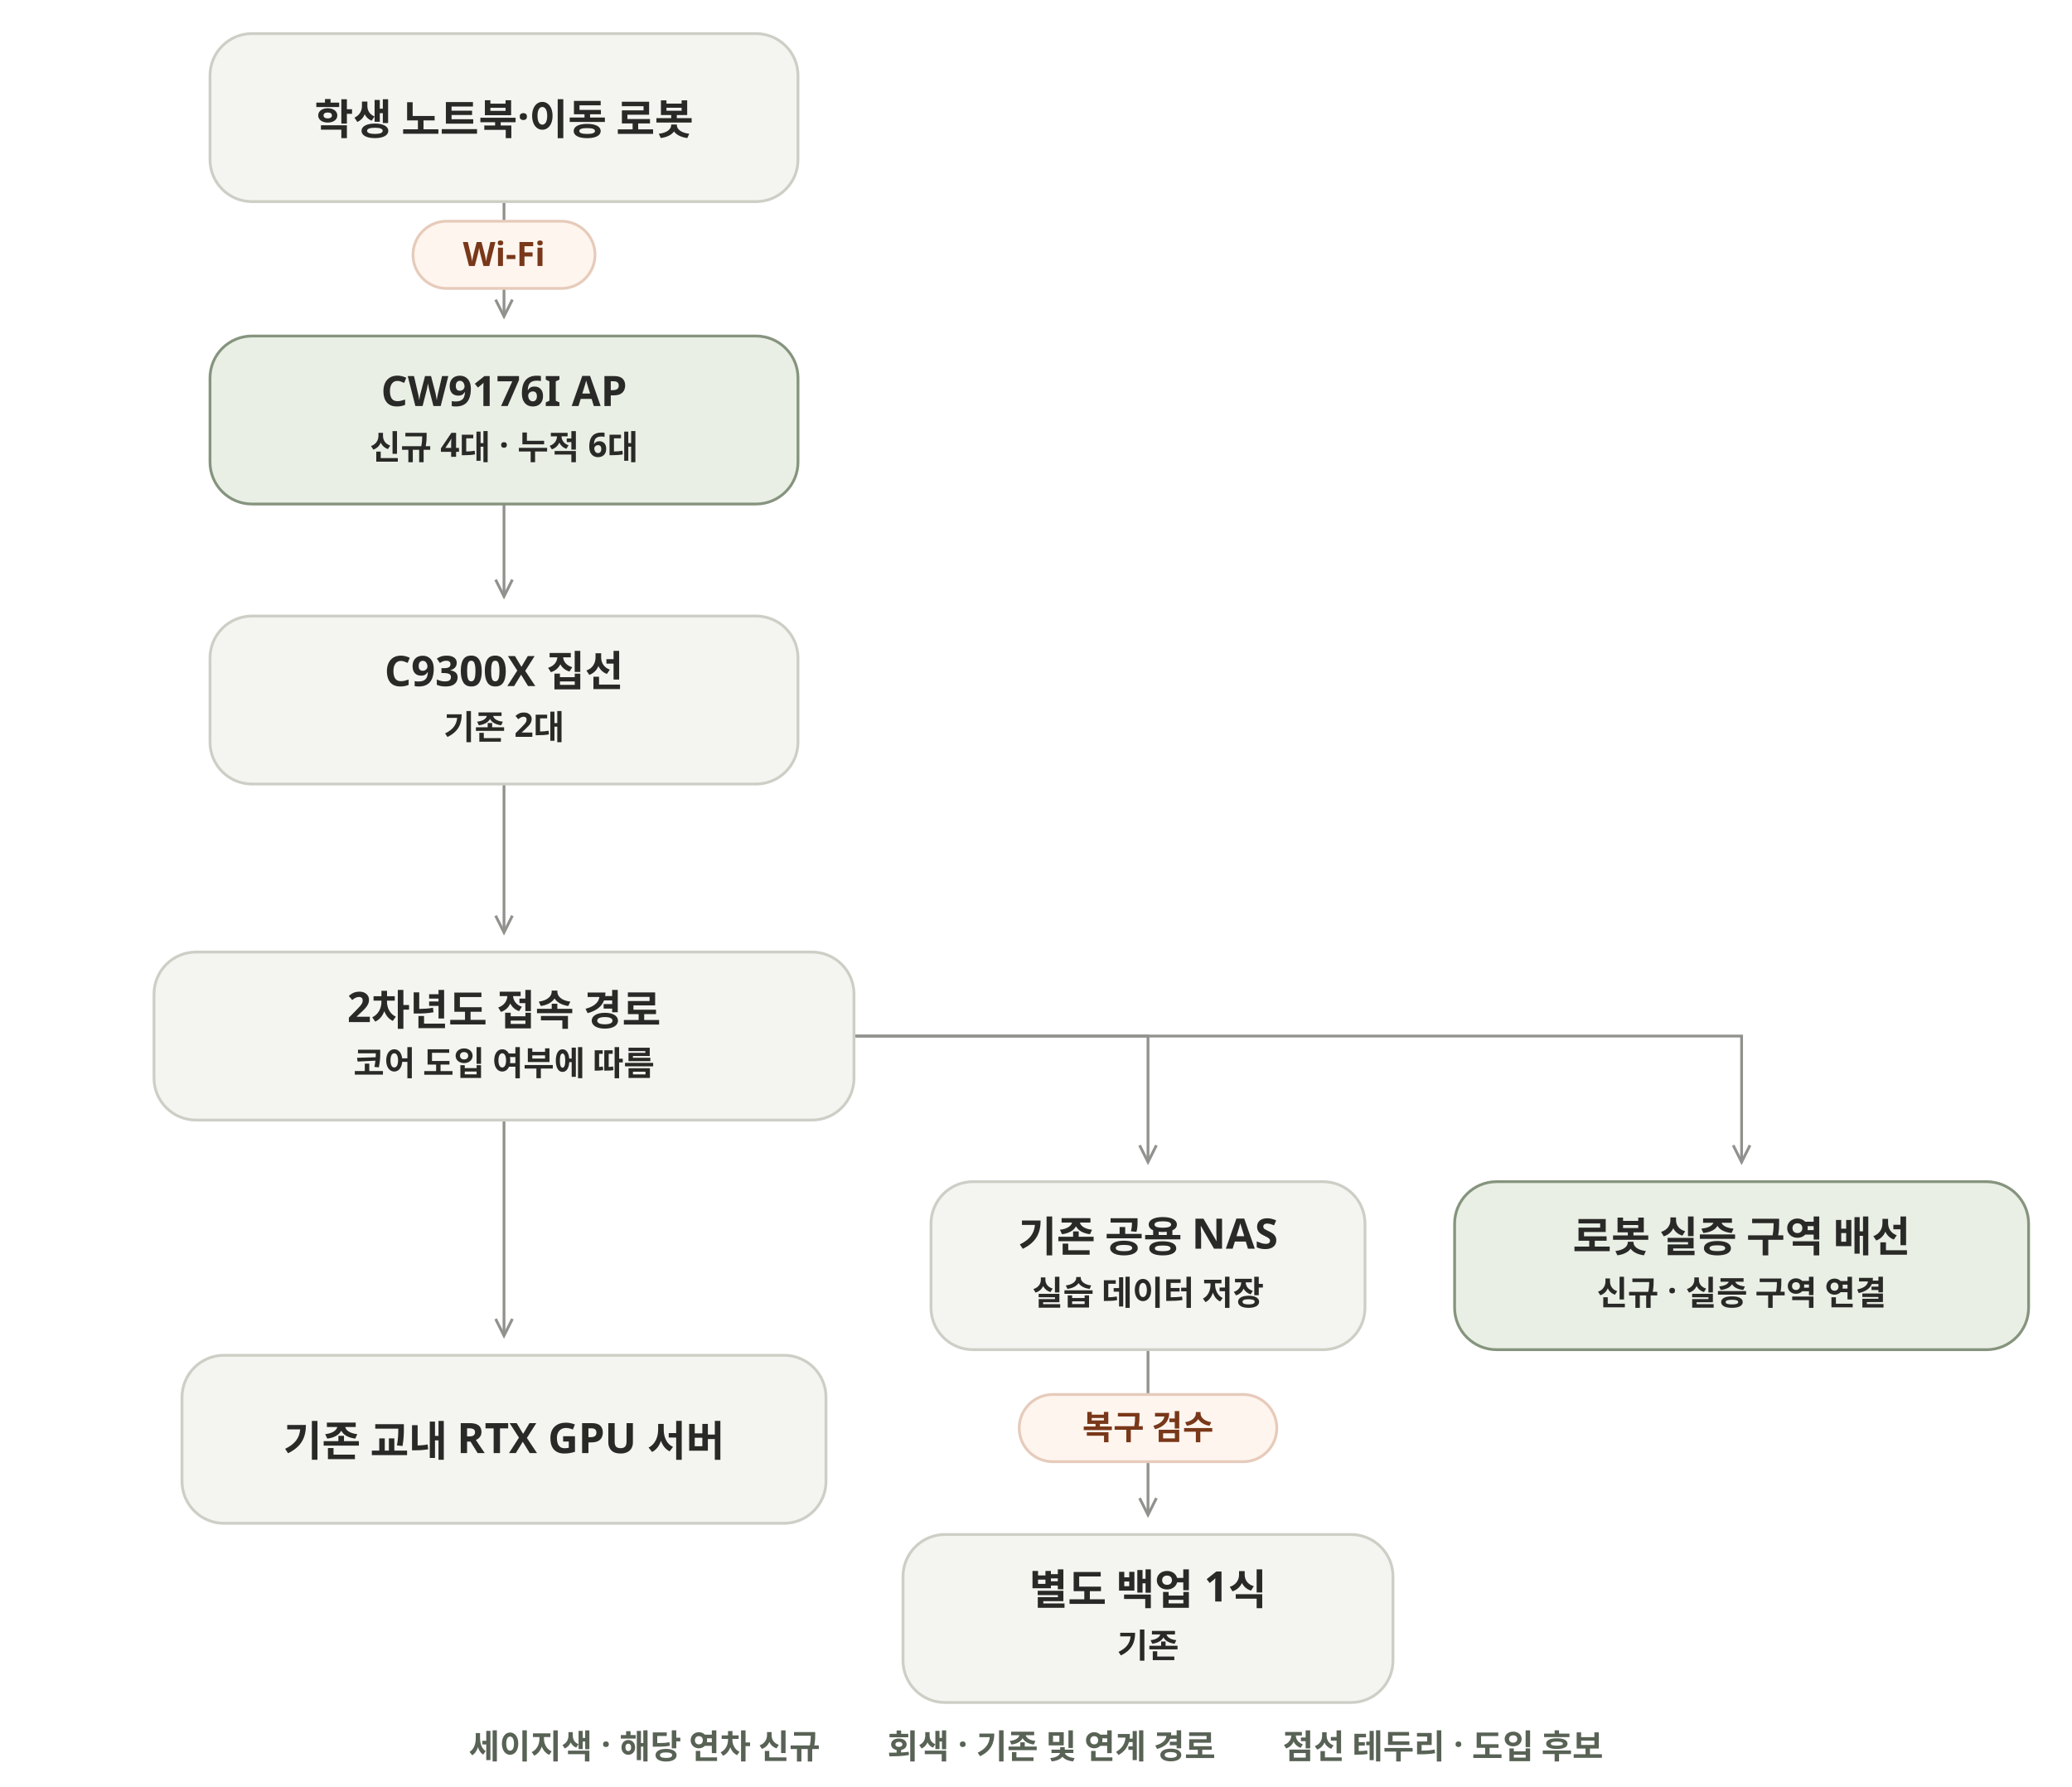
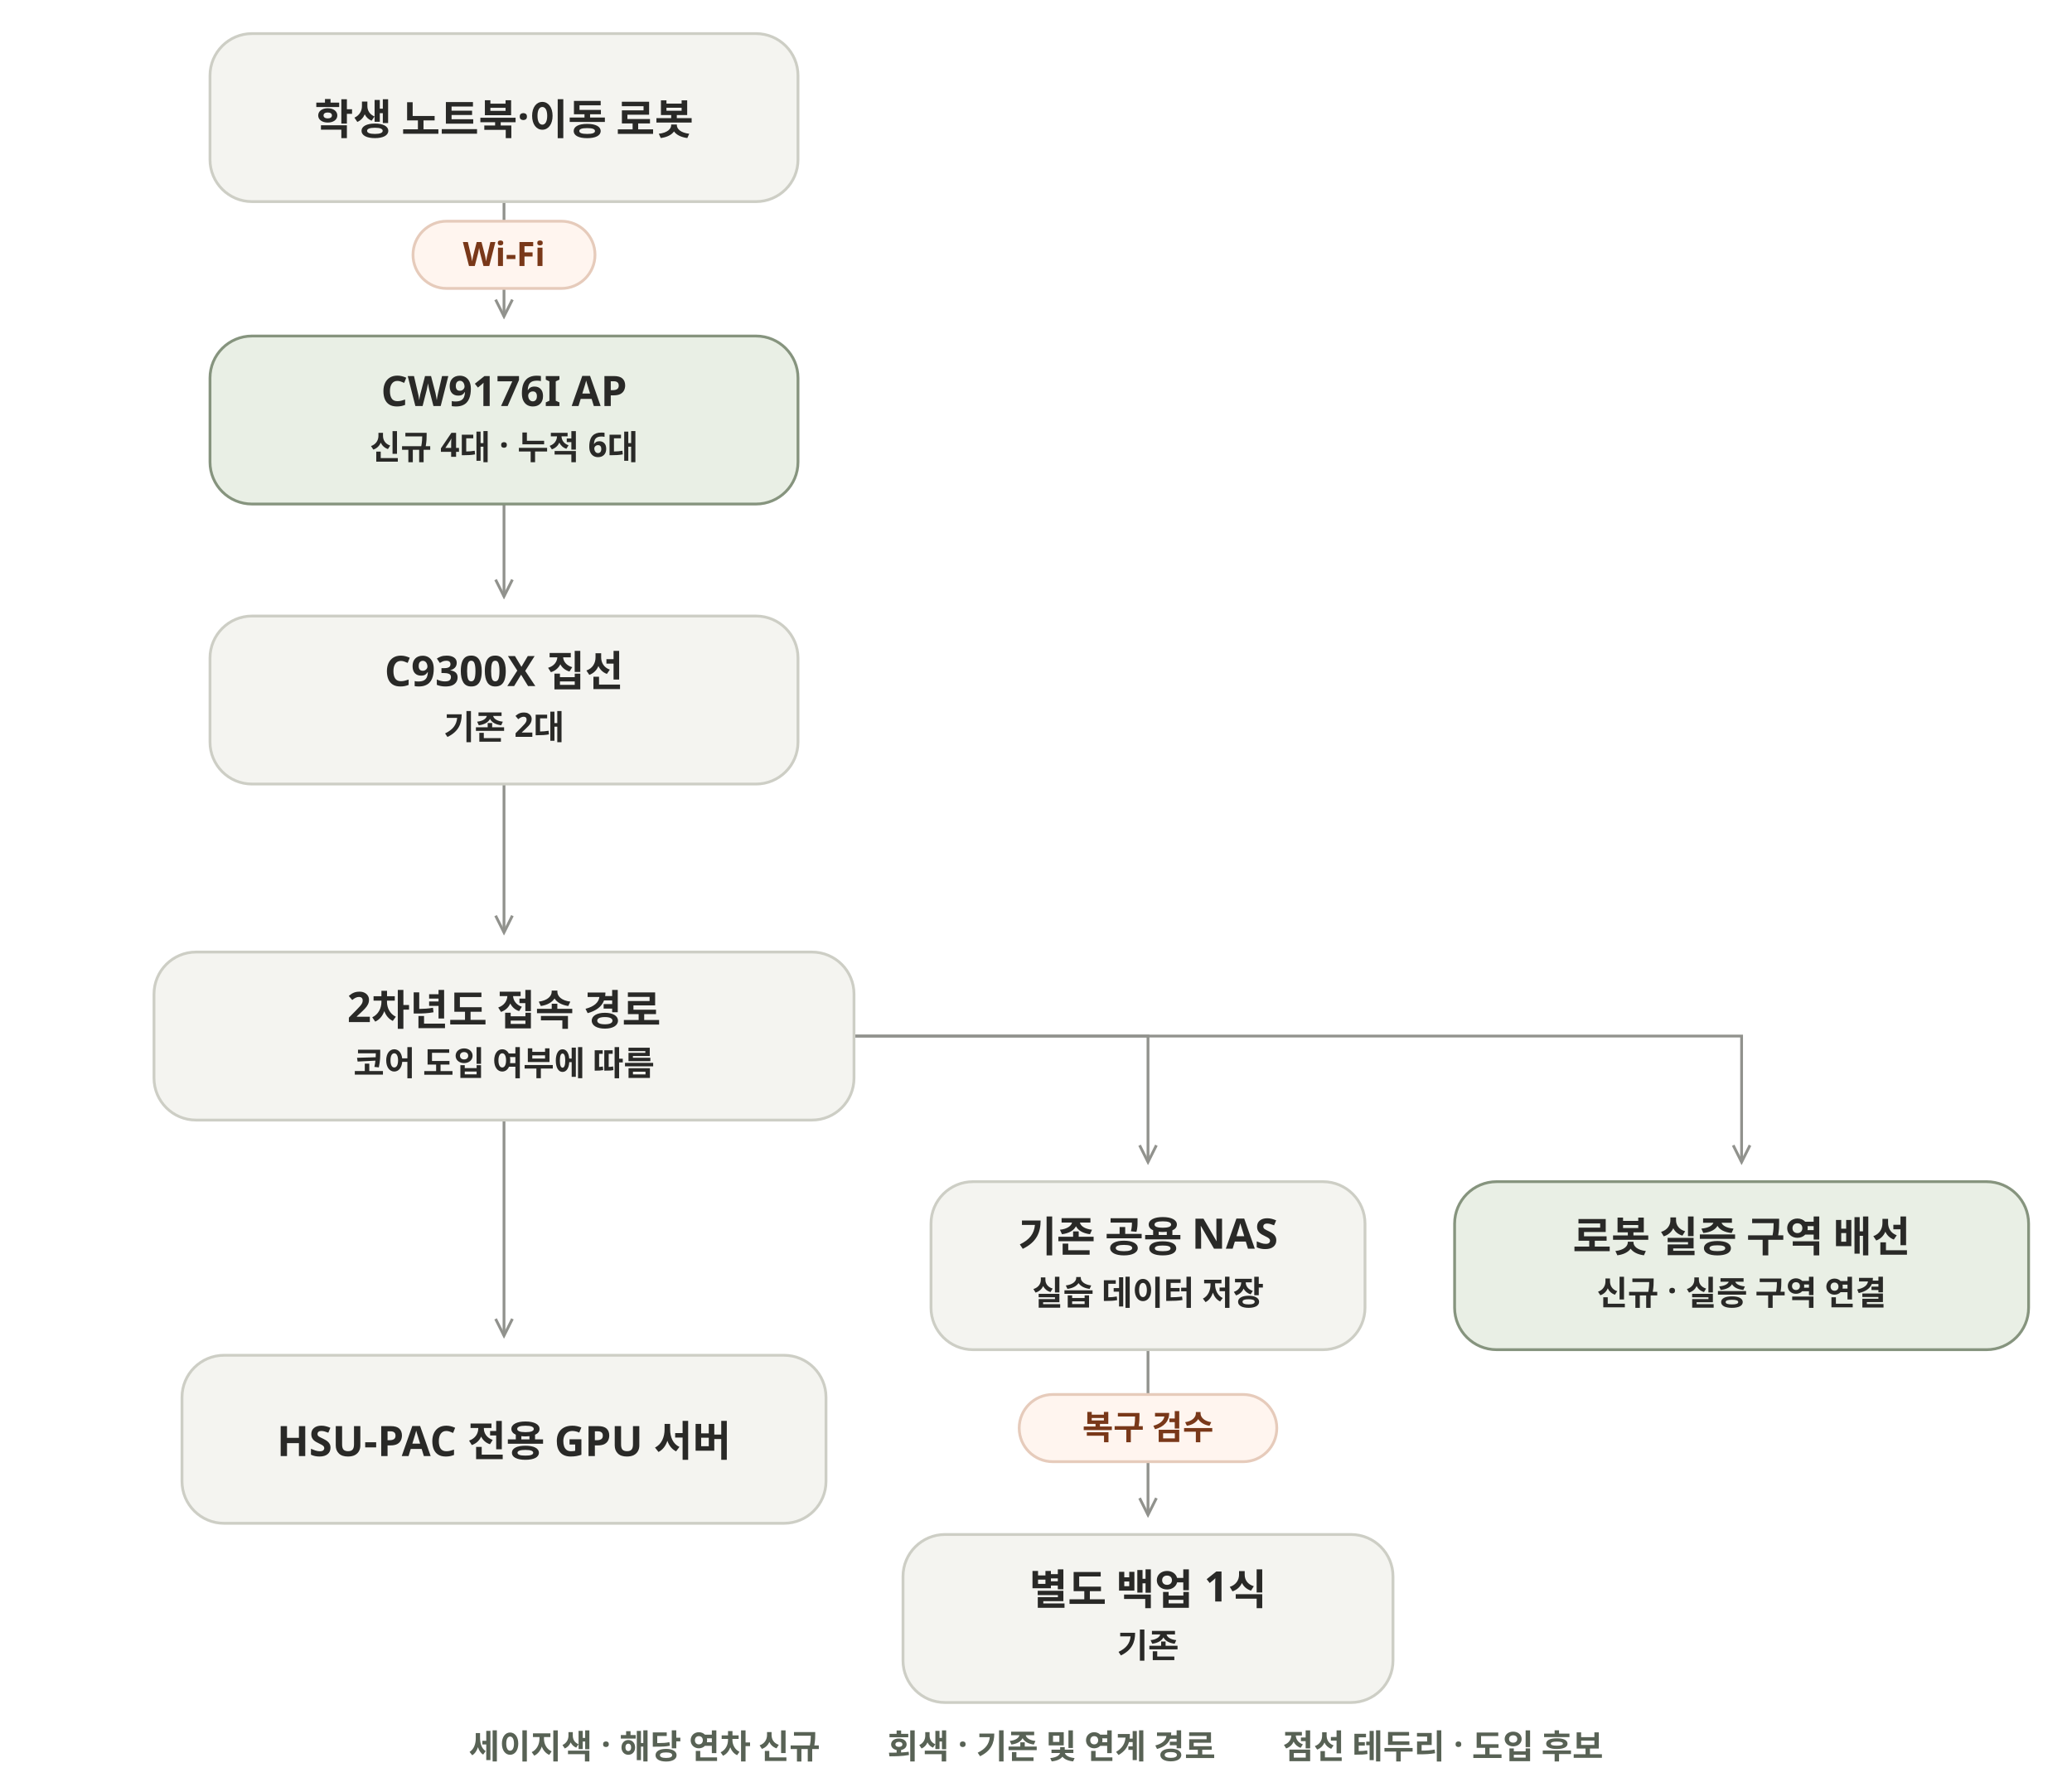
<svg xmlns="http://www.w3.org/2000/svg" viewBox="0 0 740 638" role="img" aria-label="3차년도 GPU 접속 구성도">
  <defs>
    <marker id="arrow" markerWidth="8" markerHeight="8" refX="7" refY="4" orient="auto">
      <path d="M1 1L7 4L1 7" fill="none" stroke="#91928d" />
    </marker>
  </defs>
  <g font-family="system-ui, Apple SD Gothic Neo, sans-serif" font-size="15" font-weight="600" text-anchor="middle" fill="#292927">
    <path d="M180 72V113" fill="none" stroke="#91928d" marker-end="url(#arrow)" />
    <path d="M180 180V213" fill="none" stroke="#91928d" marker-end="url(#arrow)" />
    <path d="M180 280V333" fill="none" stroke="#91928d" marker-end="url(#arrow)" />
    <path d="M180 400V477" fill="none" stroke="#91928d" marker-end="url(#arrow)" />
    <path d="M305 370H410V415" fill="none" stroke="#91928d" marker-end="url(#arrow)" />
    <path d="M410 482V541" fill="none" stroke="#91928d" marker-end="url(#arrow)" />
    <path d="M305 370H622V415" fill="none" stroke="#91928d" marker-end="url(#arrow)" />
    <rect x="75" y="12" width="210" height="60" rx="15" fill="#f4f4f0" stroke="#cdcec5" />
    <text x="180" y="48">학생 노트북·이동 로봇</text>
    <rect x="75" y="120" width="210" height="60" rx="15" fill="#e9efe5" stroke="#86947e" />
    <text x="180" y="145">CW9176I AP</text>
    <text x="180" y="164" font-size="12">신규 4대 · 누적 6대</text>
    <rect x="75" y="220" width="210" height="60" rx="15" fill="#f4f4f0" stroke="#cdcec5" />
    <text x="180" y="245">C9300X 집선</text>
    <text x="180" y="264" font-size="12">기존 2대</text>
    <rect x="55" y="340" width="250" height="60" rx="15" fill="#f4f4f0" stroke="#cdcec5" />
    <text x="180" y="365">2차년도 접속 경로</text>
    <text x="180" y="384" font-size="12">코어 도입 여부에 따름</text>
    <rect x="65" y="484" width="230" height="60" rx="15" fill="#f4f4f0" stroke="#cdcec5" />
-     <text x="180" y="520">기존 교내 RTX GPU 서버</text>
+     <text x="180" y="520">HSU-PAC 전용 GPU 서버</text>
    <rect x="332.5" y="422" width="155" height="60" rx="15" fill="#f4f4f0" stroke="#cdcec5" />
    <text x="410" y="447">기존 공용 NAS</text>
    <text x="410" y="466" font-size="12">실습 데이터 저장</text>
    <rect x="322.5" y="548" width="175" height="60" rx="15" fill="#f4f4f0" stroke="#cdcec5" />
    <text x="410" y="573">별도 백업 1식</text>
    <text x="410" y="592" font-size="12">기존</text>
    <rect x="519.5" y="422" width="205" height="60" rx="15" fill="#e9efe5" stroke="#86947e" />
    <text x="622" y="447">로봇 실증 구역 배선</text>
    <text x="622" y="466" font-size="12">신규 · 실증 구역 연결</text>
    <rect x="147.5" y="79" width="65" height="24" rx="12" fill="#fff5ef" stroke="#e6cbbb" />
    <text x="180" y="95" fill="#793819" font-size="12">Wi-Fi</text>
    <rect x="364" y="498" width="92" height="24" rx="12" fill="#fff5ef" stroke="#e6cbbb" />
    <text x="410" y="514" fill="#793819" font-size="12">복구 검수</text>
    <text x="370" y="628" font-size="12" fill="#586255">세이지색 · 해당 연차 신규　　회색 · 기존 및 연계 경로　　점선 테두리 · 도입 후보</text>
  </g>
</svg>
